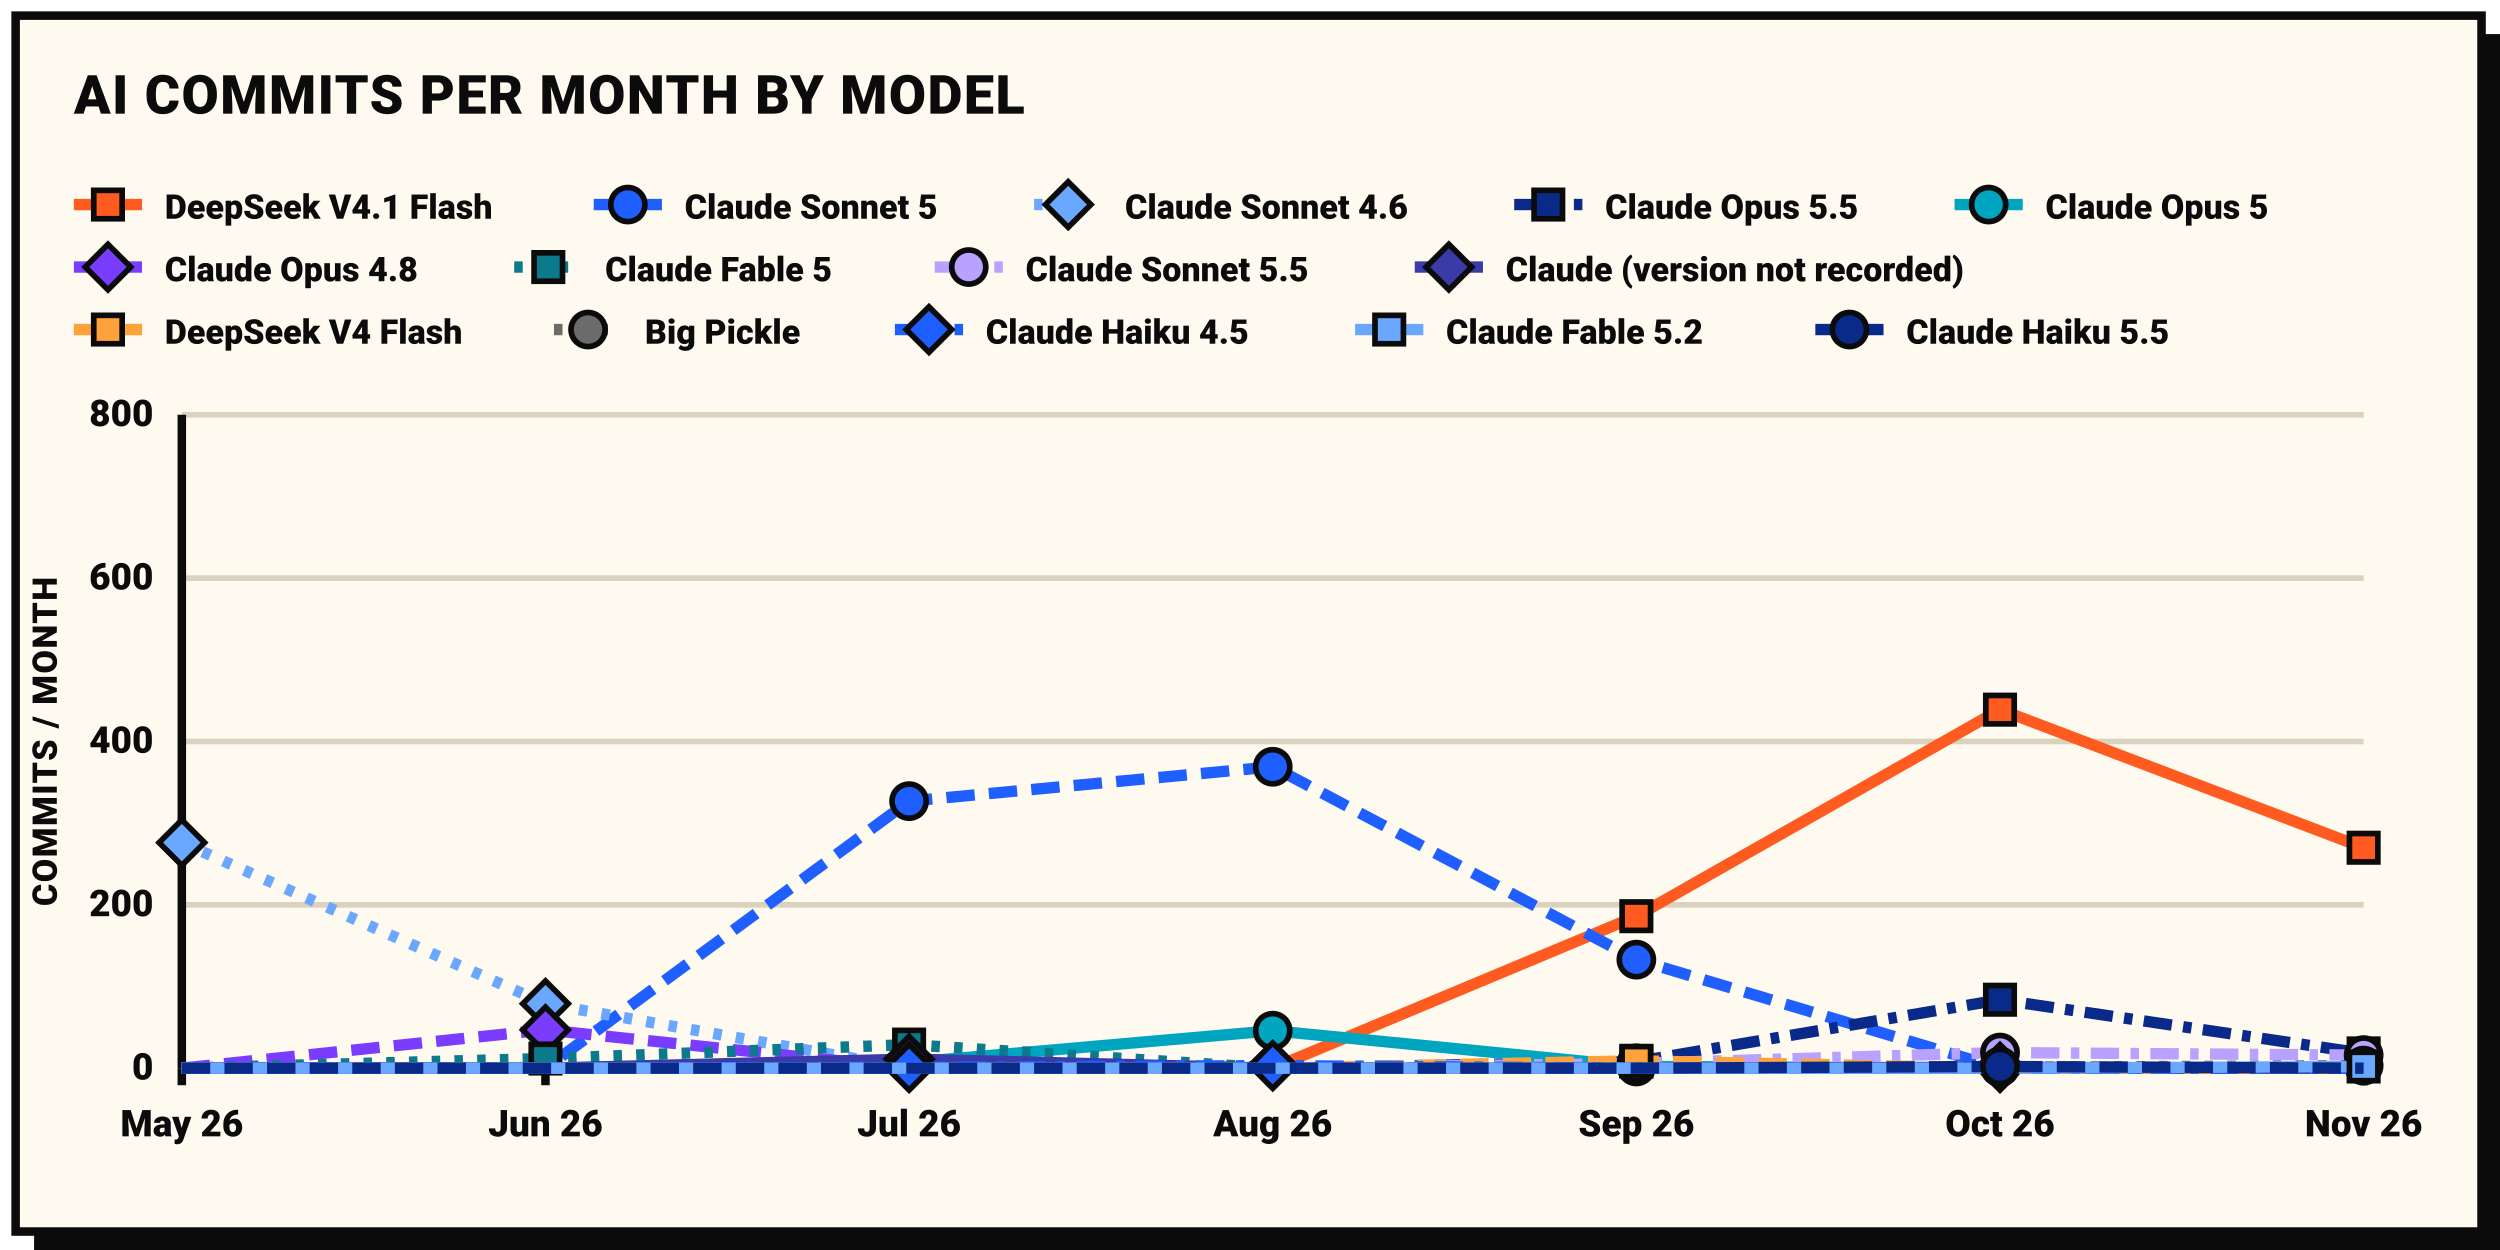
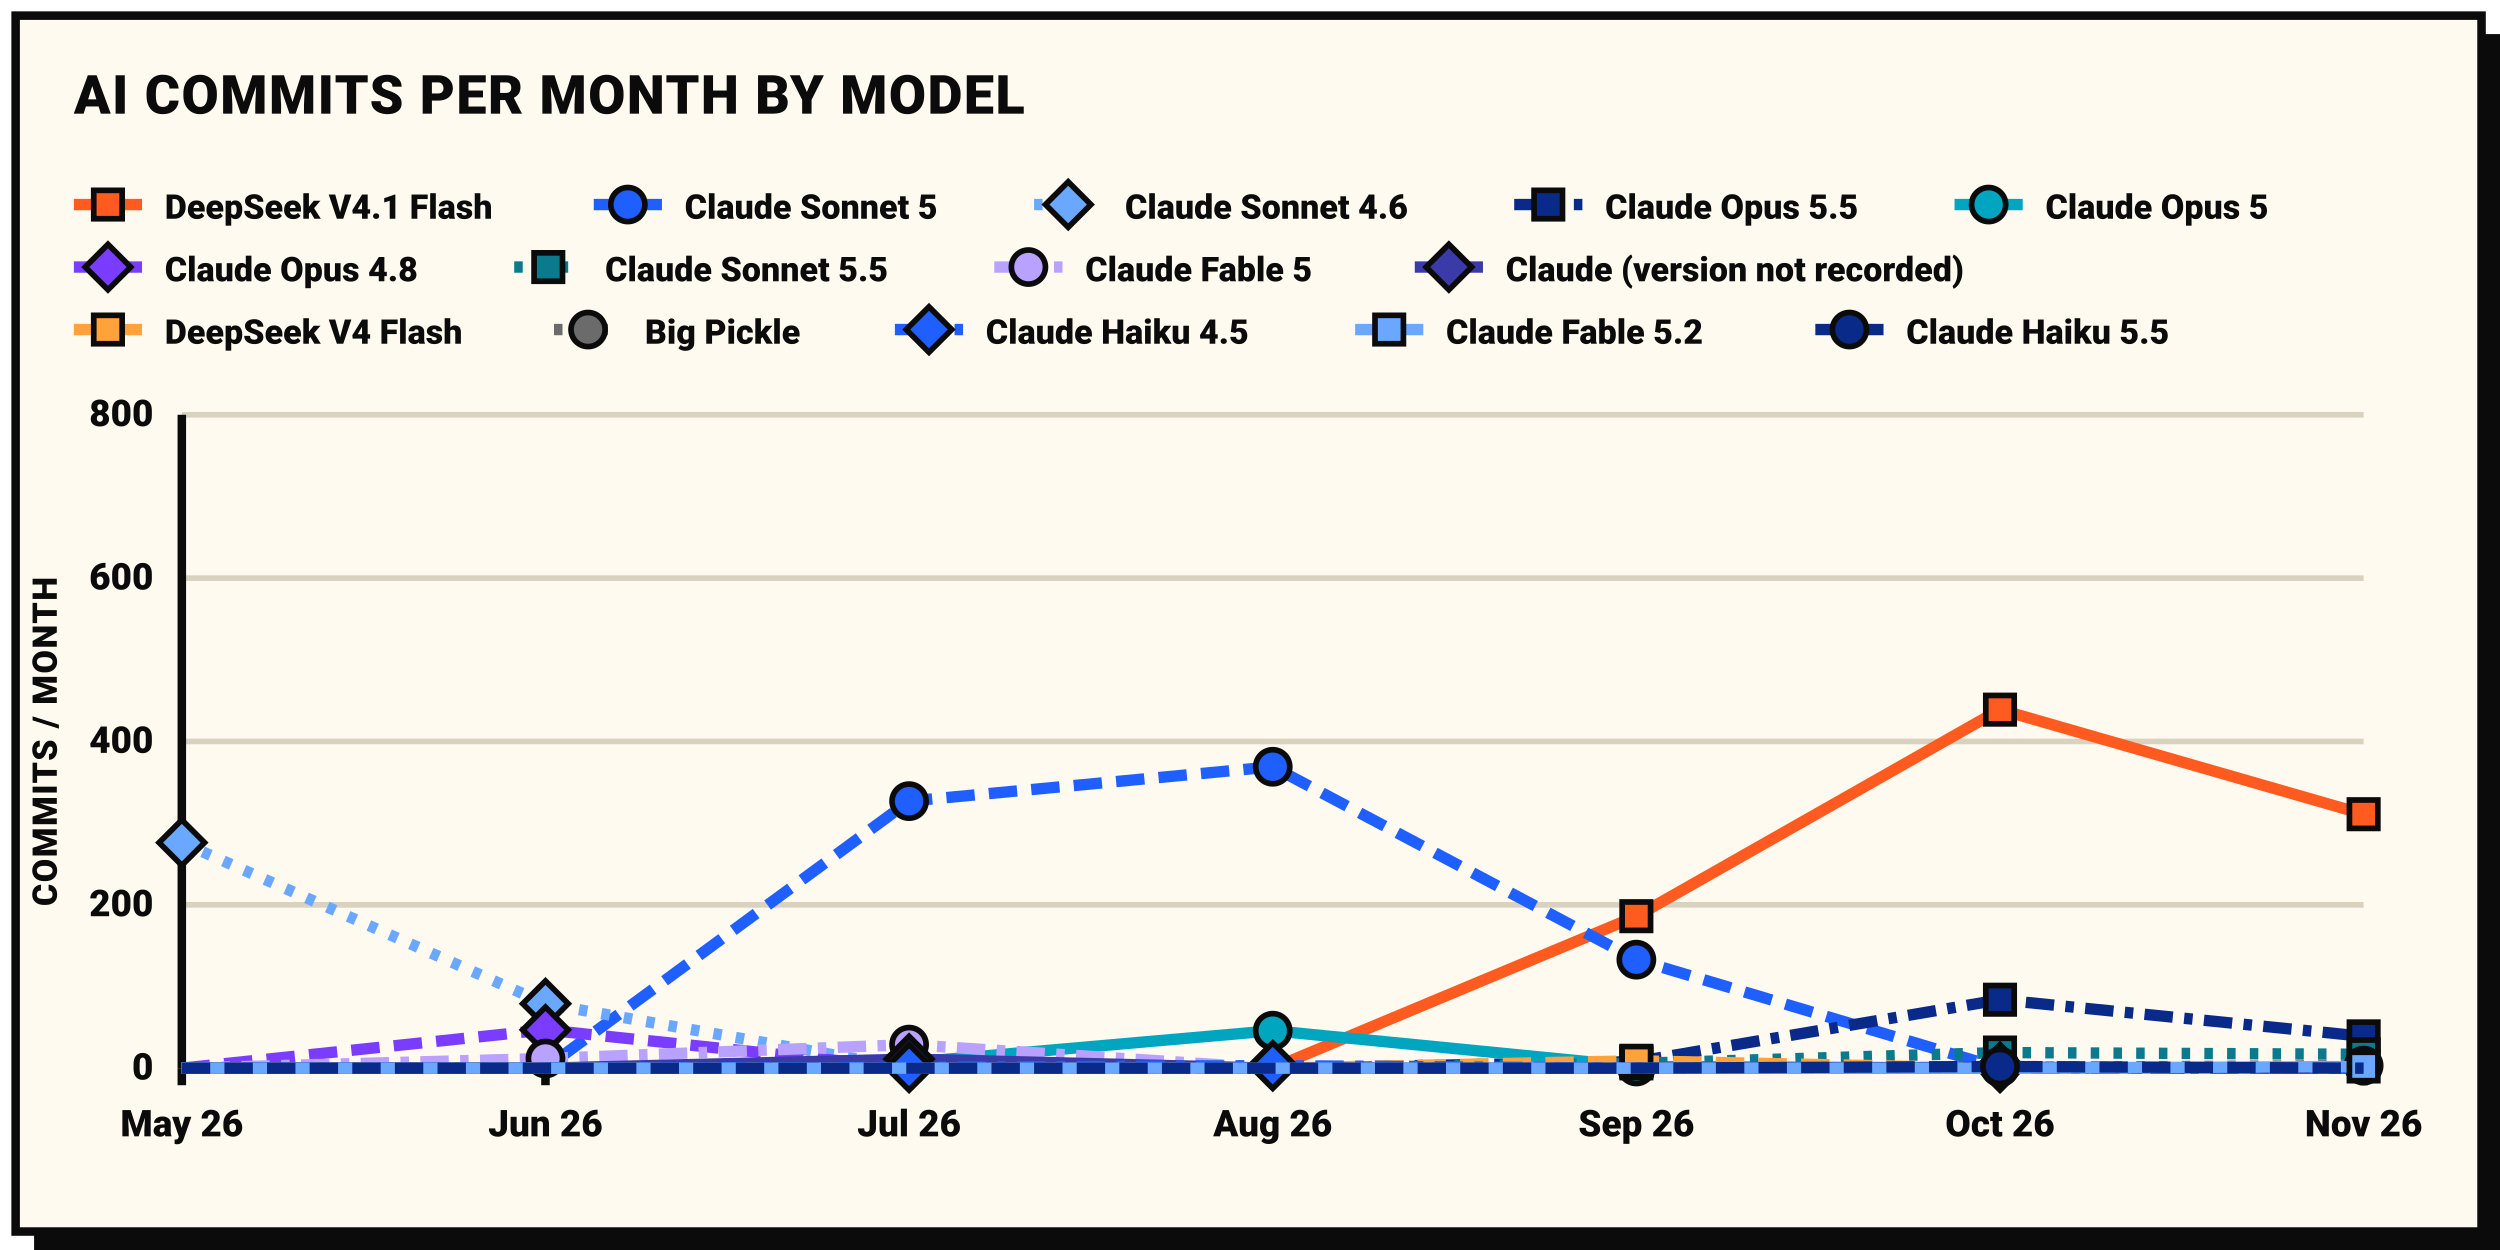
<svg xmlns="http://www.w3.org/2000/svg" viewBox="0 0 880 440" font-family="-apple-system, BlinkMacSystemFont, 'Segoe UI', Roboto, Helvetica, Arial, sans-serif" role="img" aria-labelledby="t d">
  <rect x="12" y="12" width="868" height="428" fill="#0b0b0b" />
  <rect x="5.5" y="5.5" width="868" height="428" fill="#fffaf0" stroke="#0b0b0b" stroke-width="3" />
  <text x="26" y="40" fill="#0b0b0b" font-weight="800" font-size="19" letter-spacing="0.5">AI COMMITS PER MONTH BY MODEL</text>
  <line x1="26" y1="72" x2="50" y2="72" stroke="#ff5a1f" stroke-width="4" />
  <rect x="33.0" y="67.0" width="10" height="10" fill="#ff5a1f" stroke="#0b0b0b" stroke-width="2" />
  <text x="58" y="77" fill="#0b0b0b" font-weight="800" font-size="12">DeepSeek V4.1 Flash</text>
  <line x1="209" y1="72" x2="233" y2="72" stroke="#1f5fff" stroke-width="4" stroke-dasharray="10 5" />
  <circle cx="221.0" cy="72.0" r="6" fill="#1f5fff" stroke="#0b0b0b" stroke-width="2" />
  <text x="241" y="77" fill="#0b0b0b" font-weight="800" font-size="12">Claude Sonnet 5</text>
  <line x1="364" y1="72" x2="388" y2="72" stroke="#6aa8ff" stroke-width="4" stroke-dasharray="3 5" />
  <polygon points="376.0,64.0 384.0,72.0 376.0,80.0 368.0,72.0" fill="#6aa8ff" stroke="#0b0b0b" stroke-width="2" />
  <text x="396" y="77" fill="#0b0b0b" font-weight="800" font-size="12">Claude Sonnet 4.6</text>
  <line x1="533" y1="72" x2="557" y2="72" stroke="#0a2a8a" stroke-width="4" stroke-dasharray="10 4 3 4" />
  <rect x="540.0" y="67.0" width="10" height="10" fill="#0a2a8a" stroke="#0b0b0b" stroke-width="2" />
  <text x="565" y="77" fill="#0b0b0b" font-weight="800" font-size="12">Claude Opus 5.5</text>
  <line x1="688" y1="72" x2="712" y2="72" stroke="#00a6c0" stroke-width="4" />
  <circle cx="700.0" cy="72.0" r="6" fill="#00a6c0" stroke="#0b0b0b" stroke-width="2" />
  <text x="720" y="77" fill="#0b0b0b" font-weight="800" font-size="12">Claude Opus 5</text>
  <line x1="26" y1="94" x2="50" y2="94" stroke="#7a3cff" stroke-width="4" stroke-dasharray="10 5" />
  <polygon points="38.0,86.0 46.0,94.0 38.0,102.0 30.0,94.0" fill="#7a3cff" stroke="#0b0b0b" stroke-width="2" />
  <text x="58" y="99" fill="#0b0b0b" font-weight="800" font-size="12">Claude Opus 4.8</text>
  <line x1="181" y1="94" x2="205" y2="94" stroke="#0b7a8c" stroke-width="4" stroke-dasharray="3 5" />
  <rect x="188.0" y="89.0" width="10" height="10" fill="#0b7a8c" stroke="#0b0b0b" stroke-width="2" />
-   <text x="213" y="99" fill="#0b0b0b" font-weight="800" font-size="12">Claude Fable 5</text>
-   <line x1="329" y1="94" x2="353" y2="94" stroke="#b8a1ff" stroke-width="4" stroke-dasharray="10 4 3 4" />
-   <circle cx="341.0" cy="94.0" r="6" fill="#b8a1ff" stroke="#0b0b0b" stroke-width="2" />
-   <text x="361" y="99" fill="#0b0b0b" font-weight="800" font-size="12">Claude Sonnet 5.5</text>
+   <text x="213" y="99" fill="#0b0b0b" font-weight="800" font-size="12">Claude Sonnet 5.5</text>
+   <line x1="350" y1="94" x2="374" y2="94" stroke="#b8a1ff" stroke-width="4" stroke-dasharray="10 4 3 4" />
+   <circle cx="362.0" cy="94.0" r="6" fill="#b8a1ff" stroke="#0b0b0b" stroke-width="2" />
+   <text x="382" y="99" fill="#0b0b0b" font-weight="800" font-size="12">Claude Fable 5</text>
  <line x1="498" y1="94" x2="522" y2="94" stroke="#3a3aa8" stroke-width="4" />
  <polygon points="510.0,86.0 518.0,94.0 510.0,102.0 502.0,94.0" fill="#3a3aa8" stroke="#0b0b0b" stroke-width="2" />
  <text x="530" y="99" fill="#0b0b0b" font-weight="800" font-size="12">Claude (version not recorded)</text>
  <line x1="26" y1="116" x2="50" y2="116" stroke="#ffa23a" stroke-width="4" stroke-dasharray="10 5" />
  <rect x="33.0" y="111.0" width="10" height="10" fill="#ffa23a" stroke="#0b0b0b" stroke-width="2" />
  <text x="58" y="121" fill="#0b0b0b" font-weight="800" font-size="12">DeepSeek V4 Flash</text>
  <line x1="195" y1="116" x2="219" y2="116" stroke="#6b6b6b" stroke-width="4" stroke-dasharray="3 5" />
  <circle cx="207.0" cy="116.0" r="6" fill="#6b6b6b" stroke="#0b0b0b" stroke-width="2" />
  <text x="227" y="121" fill="#0b0b0b" font-weight="800" font-size="12">Big Pickle</text>
  <line x1="315" y1="116" x2="339" y2="116" stroke="#1f5fff" stroke-width="4" stroke-dasharray="10 4 3 4" />
  <polygon points="327.0,108.0 335.0,116.0 327.0,124.0 319.0,116.0" fill="#1f5fff" stroke="#0b0b0b" stroke-width="2" />
  <text x="347" y="121" fill="#0b0b0b" font-weight="800" font-size="12">Claude Haiku 4.5</text>
  <line x1="477" y1="116" x2="501" y2="116" stroke="#6aa8ff" stroke-width="4" />
  <rect x="484.0" y="111.0" width="10" height="10" fill="#6aa8ff" stroke="#0b0b0b" stroke-width="2" />
  <text x="509" y="121" fill="#0b0b0b" font-weight="800" font-size="12">Claude Fable 5.2</text>
  <line x1="639" y1="116" x2="663" y2="116" stroke="#0a2a8a" stroke-width="4" stroke-dasharray="10 5" />
  <circle cx="651.0" cy="116.0" r="6" fill="#0a2a8a" stroke="#0b0b0b" stroke-width="2" />
  <text x="671" y="121" fill="#0b0b0b" font-weight="800" font-size="12">Claude Haiku 5.5</text>
  <line x1="64" y1="376" x2="832" y2="376" stroke="#0b0b0b" stroke-width="3" />
  <text x="54" y="380" fill="#0b0b0b" font-weight="800" font-size="13" text-anchor="end">0</text>
  <line x1="64" y1="318.5" x2="832" y2="318.5" stroke="#d9d2bf" stroke-width="2" />
  <text x="54" y="322.5" fill="#0b0b0b" font-weight="800" font-size="13" text-anchor="end">200</text>
  <line x1="64" y1="261" x2="832" y2="261" stroke="#d9d2bf" stroke-width="2" />
  <text x="54" y="265" fill="#0b0b0b" font-weight="800" font-size="13" text-anchor="end">400</text>
  <line x1="64" y1="203.5" x2="832" y2="203.5" stroke="#d9d2bf" stroke-width="2" />
  <text x="54" y="207.5" fill="#0b0b0b" font-weight="800" font-size="13" text-anchor="end">600</text>
  <line x1="64" y1="146" x2="832" y2="146" stroke="#d9d2bf" stroke-width="2" />
  <text x="54" y="150" fill="#0b0b0b" font-weight="800" font-size="13" text-anchor="end">800</text>
  <line x1="64" y1="146" x2="64" y2="376" stroke="#0b0b0b" stroke-width="3" />
  <line x1="64" y1="376" x2="64" y2="382" stroke="#0b0b0b" stroke-width="3" />
  <text x="64" y="400" fill="#0b0b0b" font-weight="800" font-size="13" text-anchor="middle">May 26</text>
  <line x1="192" y1="376" x2="192" y2="382" stroke="#0b0b0b" stroke-width="3" />
  <text x="192" y="400" fill="#0b0b0b" font-weight="800" font-size="13" text-anchor="middle">Jun 26</text>
  <line x1="320" y1="376" x2="320" y2="382" stroke="#0b0b0b" stroke-width="3" />
  <text x="320" y="400" fill="#0b0b0b" font-weight="800" font-size="13" text-anchor="middle">Jul 26</text>
  <line x1="448" y1="376" x2="448" y2="382" stroke="#0b0b0b" stroke-width="3" />
  <text x="448" y="400" fill="#0b0b0b" font-weight="800" font-size="13" text-anchor="middle">Aug 26</text>
  <line x1="576" y1="376" x2="576" y2="382" stroke="#0b0b0b" stroke-width="3" />
  <text x="576" y="400" fill="#0b0b0b" font-weight="800" font-size="13" text-anchor="middle">Sep 26</text>
  <line x1="704" y1="376" x2="704" y2="382" stroke="#0b0b0b" stroke-width="3" />
  <text x="704" y="400" fill="#0b0b0b" font-weight="800" font-size="13" text-anchor="middle">Oct 26</text>
  <line x1="832" y1="376" x2="832" y2="382" stroke="#0b0b0b" stroke-width="3" />
  <text x="832" y="400" fill="#0b0b0b" font-weight="800" font-size="13" text-anchor="middle">Nov 26</text>
  <text x="20" y="261" fill="#0b0b0b" font-weight="800" font-size="12" text-anchor="middle" letter-spacing="0.5" transform="rotate(-90 20 261)">COMMITS / MONTH</text>
-   <polyline points="64.0,376.0 192.0,376.0 320.0,376.0 448.0,376.0 576.0,322.5 704.0,249.8 832.0,298.4" fill="none" stroke="#ff5a1f" stroke-width="4" stroke-linejoin="miter" />
+   <polyline points="64.0,376.0 192.0,376.0 320.0,376.0 448.0,376.0 576.0,322.5 704.0,249.8 832.0,286.6" fill="none" stroke="#ff5a1f" stroke-width="4" stroke-linejoin="miter" />
  <rect x="571.0" y="317.5" width="10" height="10" fill="#ff5a1f" stroke="#0b0b0b" stroke-width="2" />
  <rect x="699.0" y="244.8" width="10" height="10" fill="#ff5a1f" stroke="#0b0b0b" stroke-width="2" />
-   <rect x="827.0" y="293.4" width="10" height="10" fill="#ff5a1f" stroke="#0b0b0b" stroke-width="2" />
+   <rect x="827.0" y="281.6" width="10" height="10" fill="#ff5a1f" stroke="#0b0b0b" stroke-width="2" />
  <polyline points="64.0,376.0 192.0,376.0 320.0,282.0 448.0,269.9 576.0,337.8 704.0,376.0 832.0,376.0" fill="none" stroke="#1f5fff" stroke-width="4" stroke-linejoin="miter" stroke-dasharray="10 5" />
  <circle cx="320.0" cy="282.0" r="6" fill="#1f5fff" stroke="#0b0b0b" stroke-width="2" />
  <circle cx="448.0" cy="269.9" r="6" fill="#1f5fff" stroke="#0b0b0b" stroke-width="2" />
  <circle cx="576.0" cy="337.8" r="6" fill="#1f5fff" stroke="#0b0b0b" stroke-width="2" />
  <polyline points="64.0,296.6 192.0,353.3 320.0,376.0 448.0,376.0 576.0,376.0 704.0,376.0 832.0,376.0" fill="none" stroke="#6aa8ff" stroke-width="4" stroke-linejoin="miter" stroke-dasharray="3 5" />
  <polygon points="64.0,288.6 72.0,296.6 64.0,304.6 56.0,296.6" fill="#6aa8ff" stroke="#0b0b0b" stroke-width="2" />
  <polygon points="192.0,345.3 200.0,353.3 192.0,361.3 184.0,353.3" fill="#6aa8ff" stroke="#0b0b0b" stroke-width="2" />
-   <polyline points="64.0,376.0 192.0,376.0 320.0,376.0 448.0,376.0 576.0,373.7 704.0,351.9 832.0,370.8" fill="none" stroke="#0a2a8a" stroke-width="4" stroke-linejoin="miter" stroke-dasharray="10 4 3 4" />
+   <polyline points="64.0,376.0 192.0,376.0 320.0,376.0 448.0,376.0 576.0,373.7 704.0,351.9 832.0,364.8" fill="none" stroke="#0a2a8a" stroke-width="4" stroke-linejoin="miter" stroke-dasharray="10 4 3 4" />
  <rect x="571.0" y="368.7" width="10" height="10" fill="#0a2a8a" stroke="#0b0b0b" stroke-width="2" />
  <rect x="699.0" y="346.9" width="10" height="10" fill="#0a2a8a" stroke="#0b0b0b" stroke-width="2" />
-   <rect x="827.0" y="365.8" width="10" height="10" fill="#0a2a8a" stroke="#0b0b0b" stroke-width="2" />
+   <rect x="827.0" y="359.8" width="10" height="10" fill="#0a2a8a" stroke="#0b0b0b" stroke-width="2" />
  <polyline points="64.0,376.0 192.0,376.0 320.0,374.0 448.0,362.8 576.0,375.4 704.0,376.0 832.0,376.0" fill="none" stroke="#00a6c0" stroke-width="4" stroke-linejoin="miter" />
  <circle cx="320.0" cy="374.0" r="6" fill="#00a6c0" stroke="#0b0b0b" stroke-width="2" />
  <circle cx="448.0" cy="362.8" r="6" fill="#00a6c0" stroke="#0b0b0b" stroke-width="2" />
  <circle cx="576.0" cy="375.4" r="6" fill="#00a6c0" stroke="#0b0b0b" stroke-width="2" />
  <polyline points="64.0,376.0 192.0,362.5 320.0,376.0 448.0,376.0 576.0,376.0 704.0,376.0 832.0,376.0" fill="none" stroke="#7a3cff" stroke-width="4" stroke-linejoin="miter" stroke-dasharray="10 5" />
  <polygon points="192.0,354.5 200.0,362.5 192.0,370.5 184.0,362.5" fill="#7a3cff" stroke="#0b0b0b" stroke-width="2" />
-   <polyline points="64.0,376.0 192.0,372.6 320.0,367.7 448.0,376.0 576.0,376.0 704.0,376.0 832.0,376.0" fill="none" stroke="#0b7a8c" stroke-width="4" stroke-linejoin="miter" stroke-dasharray="3 5" />
-   <rect x="187.0" y="367.6" width="10" height="10" fill="#0b7a8c" stroke="#0b0b0b" stroke-width="2" />
-   <rect x="315.0" y="362.7" width="10" height="10" fill="#0b7a8c" stroke="#0b0b0b" stroke-width="2" />
-   <polyline points="64.0,376.0 192.0,376.0 320.0,376.0 448.0,376.0 576.0,374.3 704.0,370.5 832.0,371.4" fill="none" stroke="#b8a1ff" stroke-width="4" stroke-linejoin="miter" stroke-dasharray="10 4 3 4" />
-   <circle cx="576.0" cy="374.3" r="6" fill="#b8a1ff" stroke="#0b0b0b" stroke-width="2" />
-   <circle cx="704.0" cy="370.5" r="6" fill="#b8a1ff" stroke="#0b0b0b" stroke-width="2" />
-   <circle cx="832.0" cy="371.4" r="6" fill="#b8a1ff" stroke="#0b0b0b" stroke-width="2" />
+   <polyline points="64.0,376.0 192.0,376.0 320.0,376.0 448.0,376.0 576.0,374.3 704.0,370.5 832.0,371.1" fill="none" stroke="#0b7a8c" stroke-width="4" stroke-linejoin="miter" stroke-dasharray="3 5" />
+   <rect x="571.0" y="369.3" width="10" height="10" fill="#0b7a8c" stroke="#0b0b0b" stroke-width="2" />
+   <rect x="699.0" y="365.5" width="10" height="10" fill="#0b7a8c" stroke="#0b0b0b" stroke-width="2" />
+   <rect x="827.0" y="366.1" width="10" height="10" fill="#0b7a8c" stroke="#0b0b0b" stroke-width="2" />
+   <polyline points="64.0,376.0 192.0,372.6 320.0,367.7 448.0,376.0 576.0,376.0 704.0,376.0 832.0,376.0" fill="none" stroke="#b8a1ff" stroke-width="4" stroke-linejoin="miter" stroke-dasharray="10 4 3 4" />
+   <circle cx="192.0" cy="372.6" r="6" fill="#b8a1ff" stroke="#0b0b0b" stroke-width="2" />
+   <circle cx="320.0" cy="367.7" r="6" fill="#b8a1ff" stroke="#0b0b0b" stroke-width="2" />
  <polyline points="64.0,376.0 192.0,376.0 320.0,372.8 448.0,376.0 576.0,376.0 704.0,375.7 832.0,376.0" fill="none" stroke="#3a3aa8" stroke-width="4" stroke-linejoin="miter" />
  <polygon points="320.0,364.8 328.0,372.8 320.0,380.8 312.0,372.8" fill="#3a3aa8" stroke="#0b0b0b" stroke-width="2" />
  <polygon points="704.0,367.7 712.0,375.7 704.0,383.7 696.0,375.7" fill="#3a3aa8" stroke="#0b0b0b" stroke-width="2" />
  <polyline points="64.0,376.0 192.0,376.0 320.0,376.0 448.0,376.0 576.0,373.4 704.0,376.0 832.0,376.0" fill="none" stroke="#ffa23a" stroke-width="4" stroke-linejoin="miter" stroke-dasharray="10 5" />
  <rect x="571.0" y="368.4" width="10" height="10" fill="#ffa23a" stroke="#0b0b0b" stroke-width="2" />
  <polyline points="64.0,376.0 192.0,376.0 320.0,376.0 448.0,376.0 576.0,376.0 704.0,375.7 832.0,375.1" fill="none" stroke="#6b6b6b" stroke-width="4" stroke-linejoin="miter" stroke-dasharray="3 5" />
  <circle cx="704.0" cy="375.7" r="6" fill="#6b6b6b" stroke="#0b0b0b" stroke-width="2" />
  <circle cx="832.0" cy="375.1" r="6" fill="#6b6b6b" stroke="#0b0b0b" stroke-width="2" />
  <polyline points="64.0,376.0 192.0,376.0 320.0,375.7 448.0,375.1 576.0,376.0 704.0,376.0 832.0,376.0" fill="none" stroke="#1f5fff" stroke-width="4" stroke-linejoin="miter" stroke-dasharray="10 4 3 4" />
  <polygon points="320.0,367.7 328.0,375.7 320.0,383.7 312.0,375.7" fill="#1f5fff" stroke="#0b0b0b" stroke-width="2" />
  <polygon points="448.0,367.1 456.0,375.1 448.0,383.1 440.0,375.1" fill="#1f5fff" stroke="#0b0b0b" stroke-width="2" />
  <polyline points="64.0,376.0 192.0,376.0 320.0,376.0 448.0,376.0 576.0,376.0 704.0,376.0 832.0,375.4" fill="none" stroke="#6aa8ff" stroke-width="4" stroke-linejoin="miter" />
  <rect x="827.0" y="370.4" width="10" height="10" fill="#6aa8ff" stroke="#0b0b0b" stroke-width="2" />
  <polyline points="64.0,376.0 192.0,376.0 320.0,376.0 448.0,376.0 576.0,376.0 704.0,375.4 832.0,376.0" fill="none" stroke="#0a2a8a" stroke-width="4" stroke-linejoin="miter" stroke-dasharray="10 5" />
  <circle cx="704.0" cy="375.4" r="6" fill="#0a2a8a" stroke="#0b0b0b" stroke-width="2" />
</svg>
